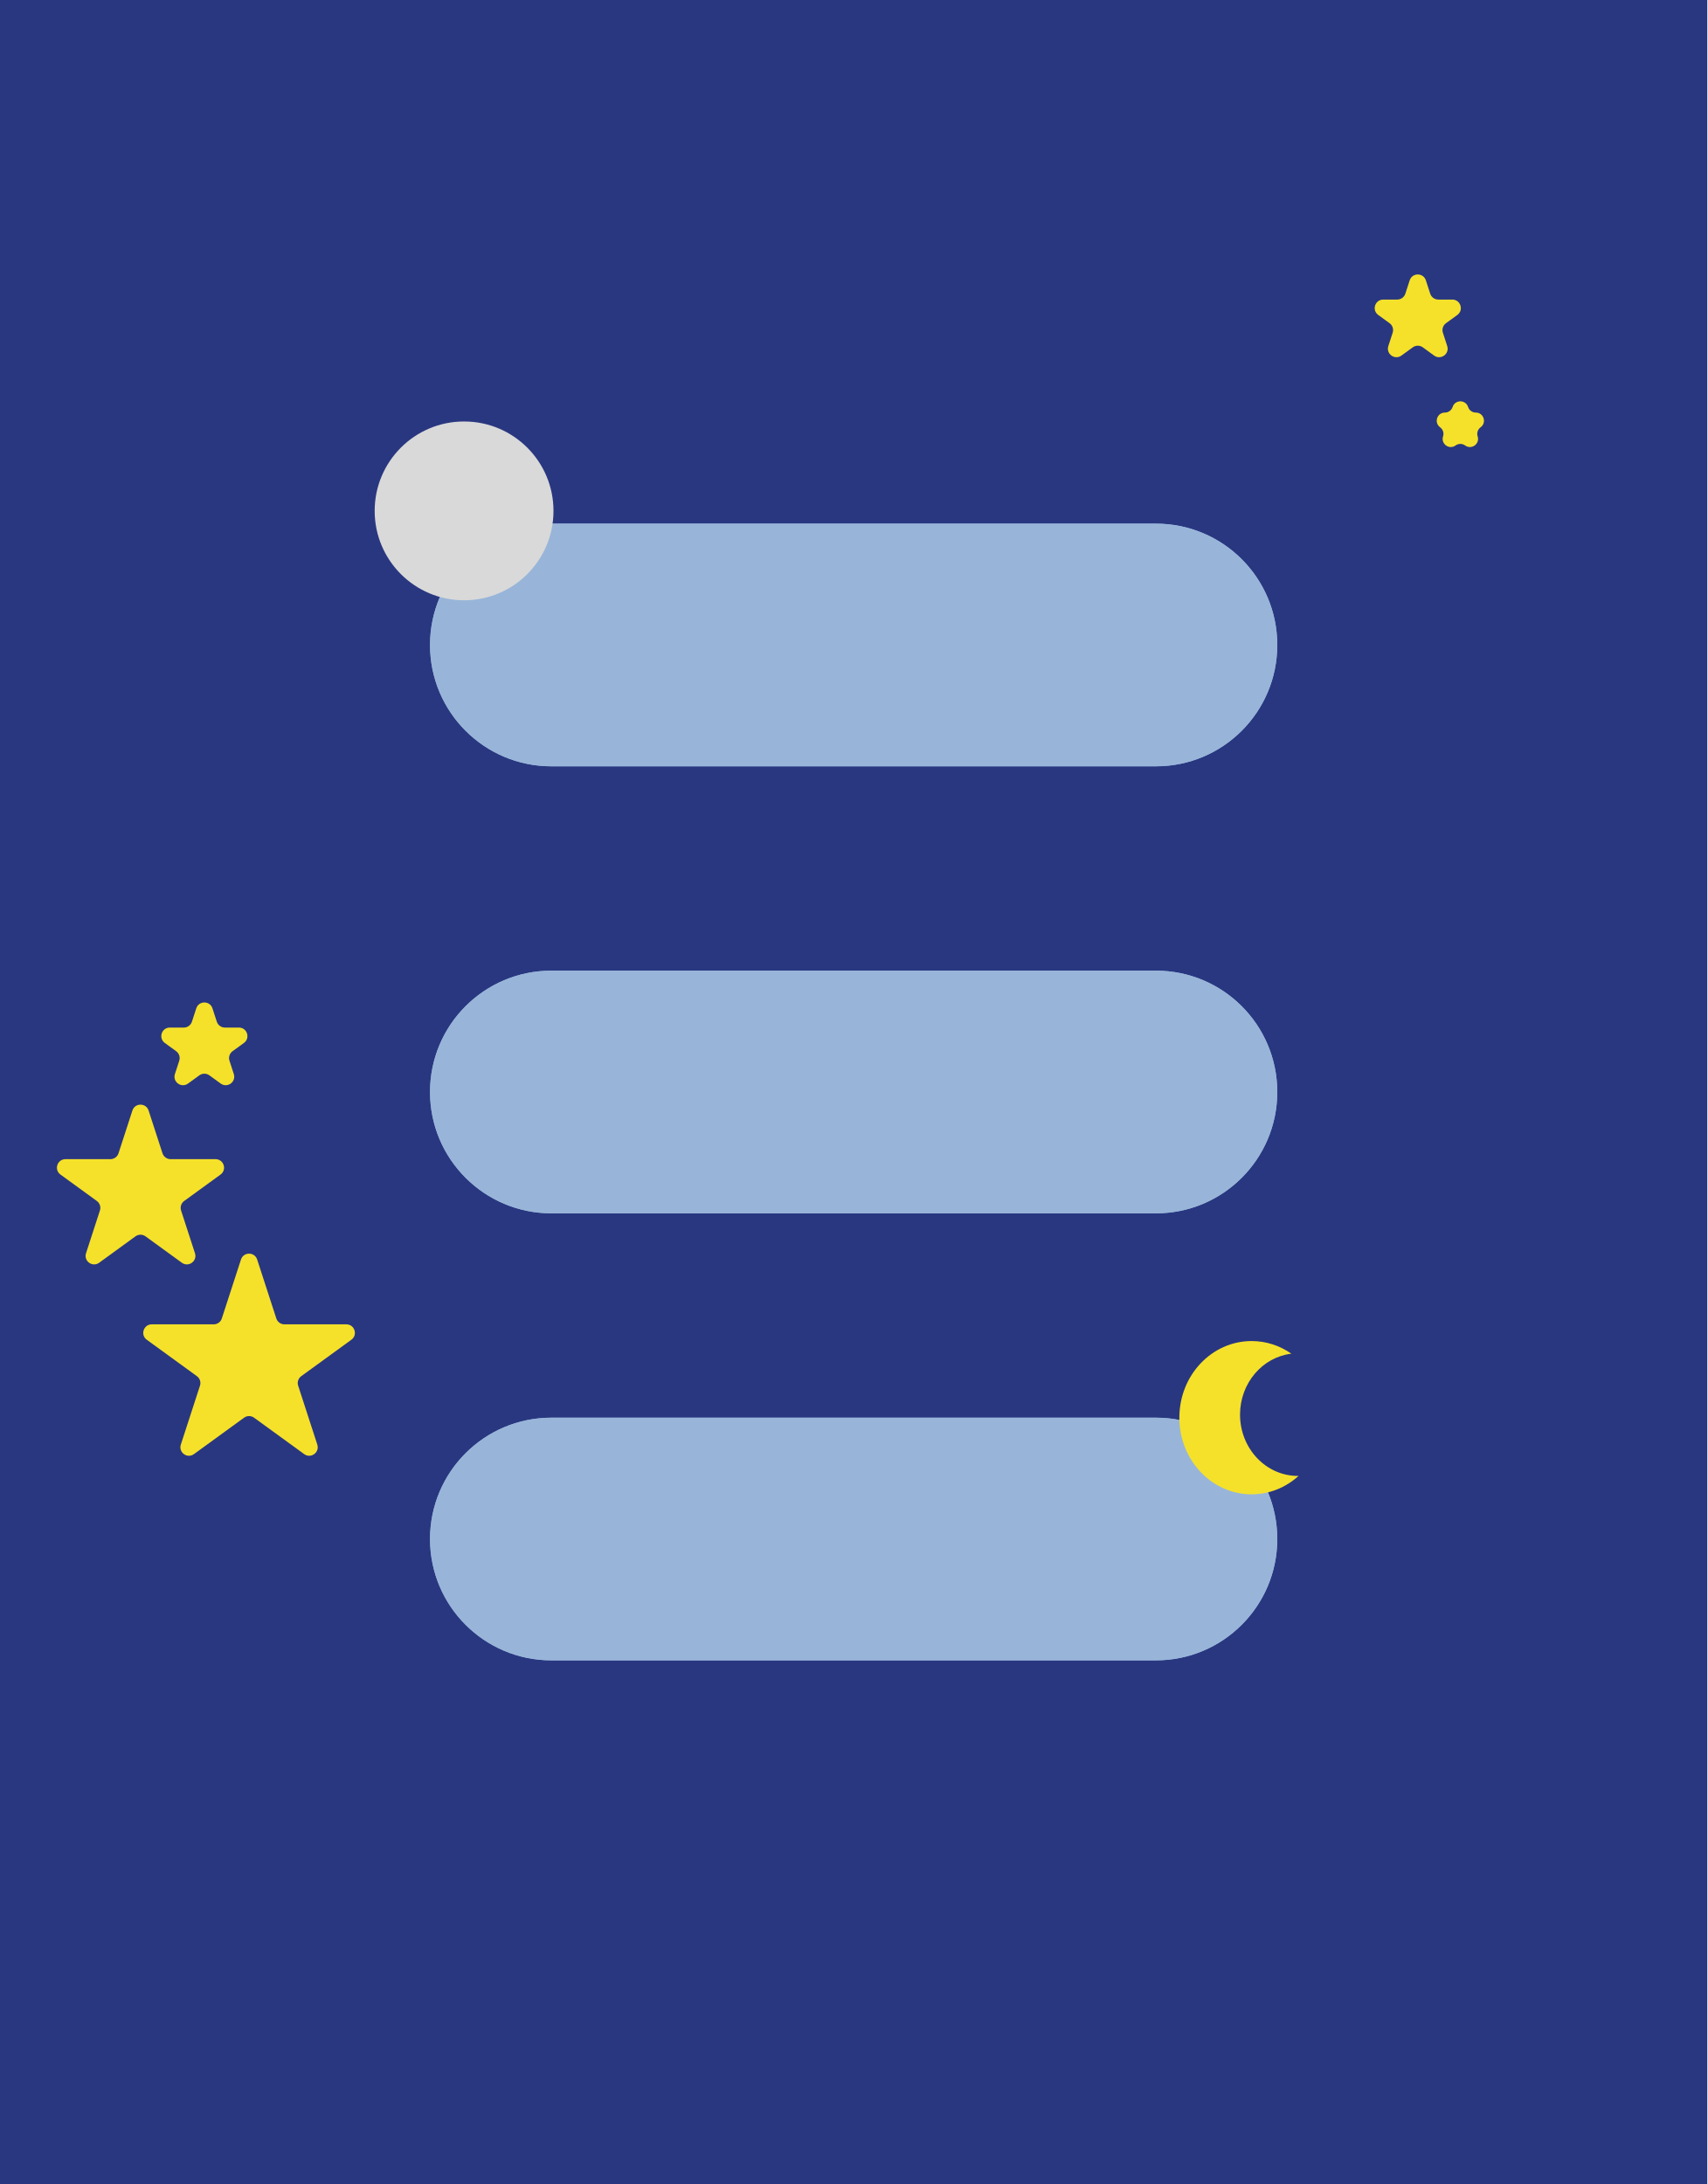
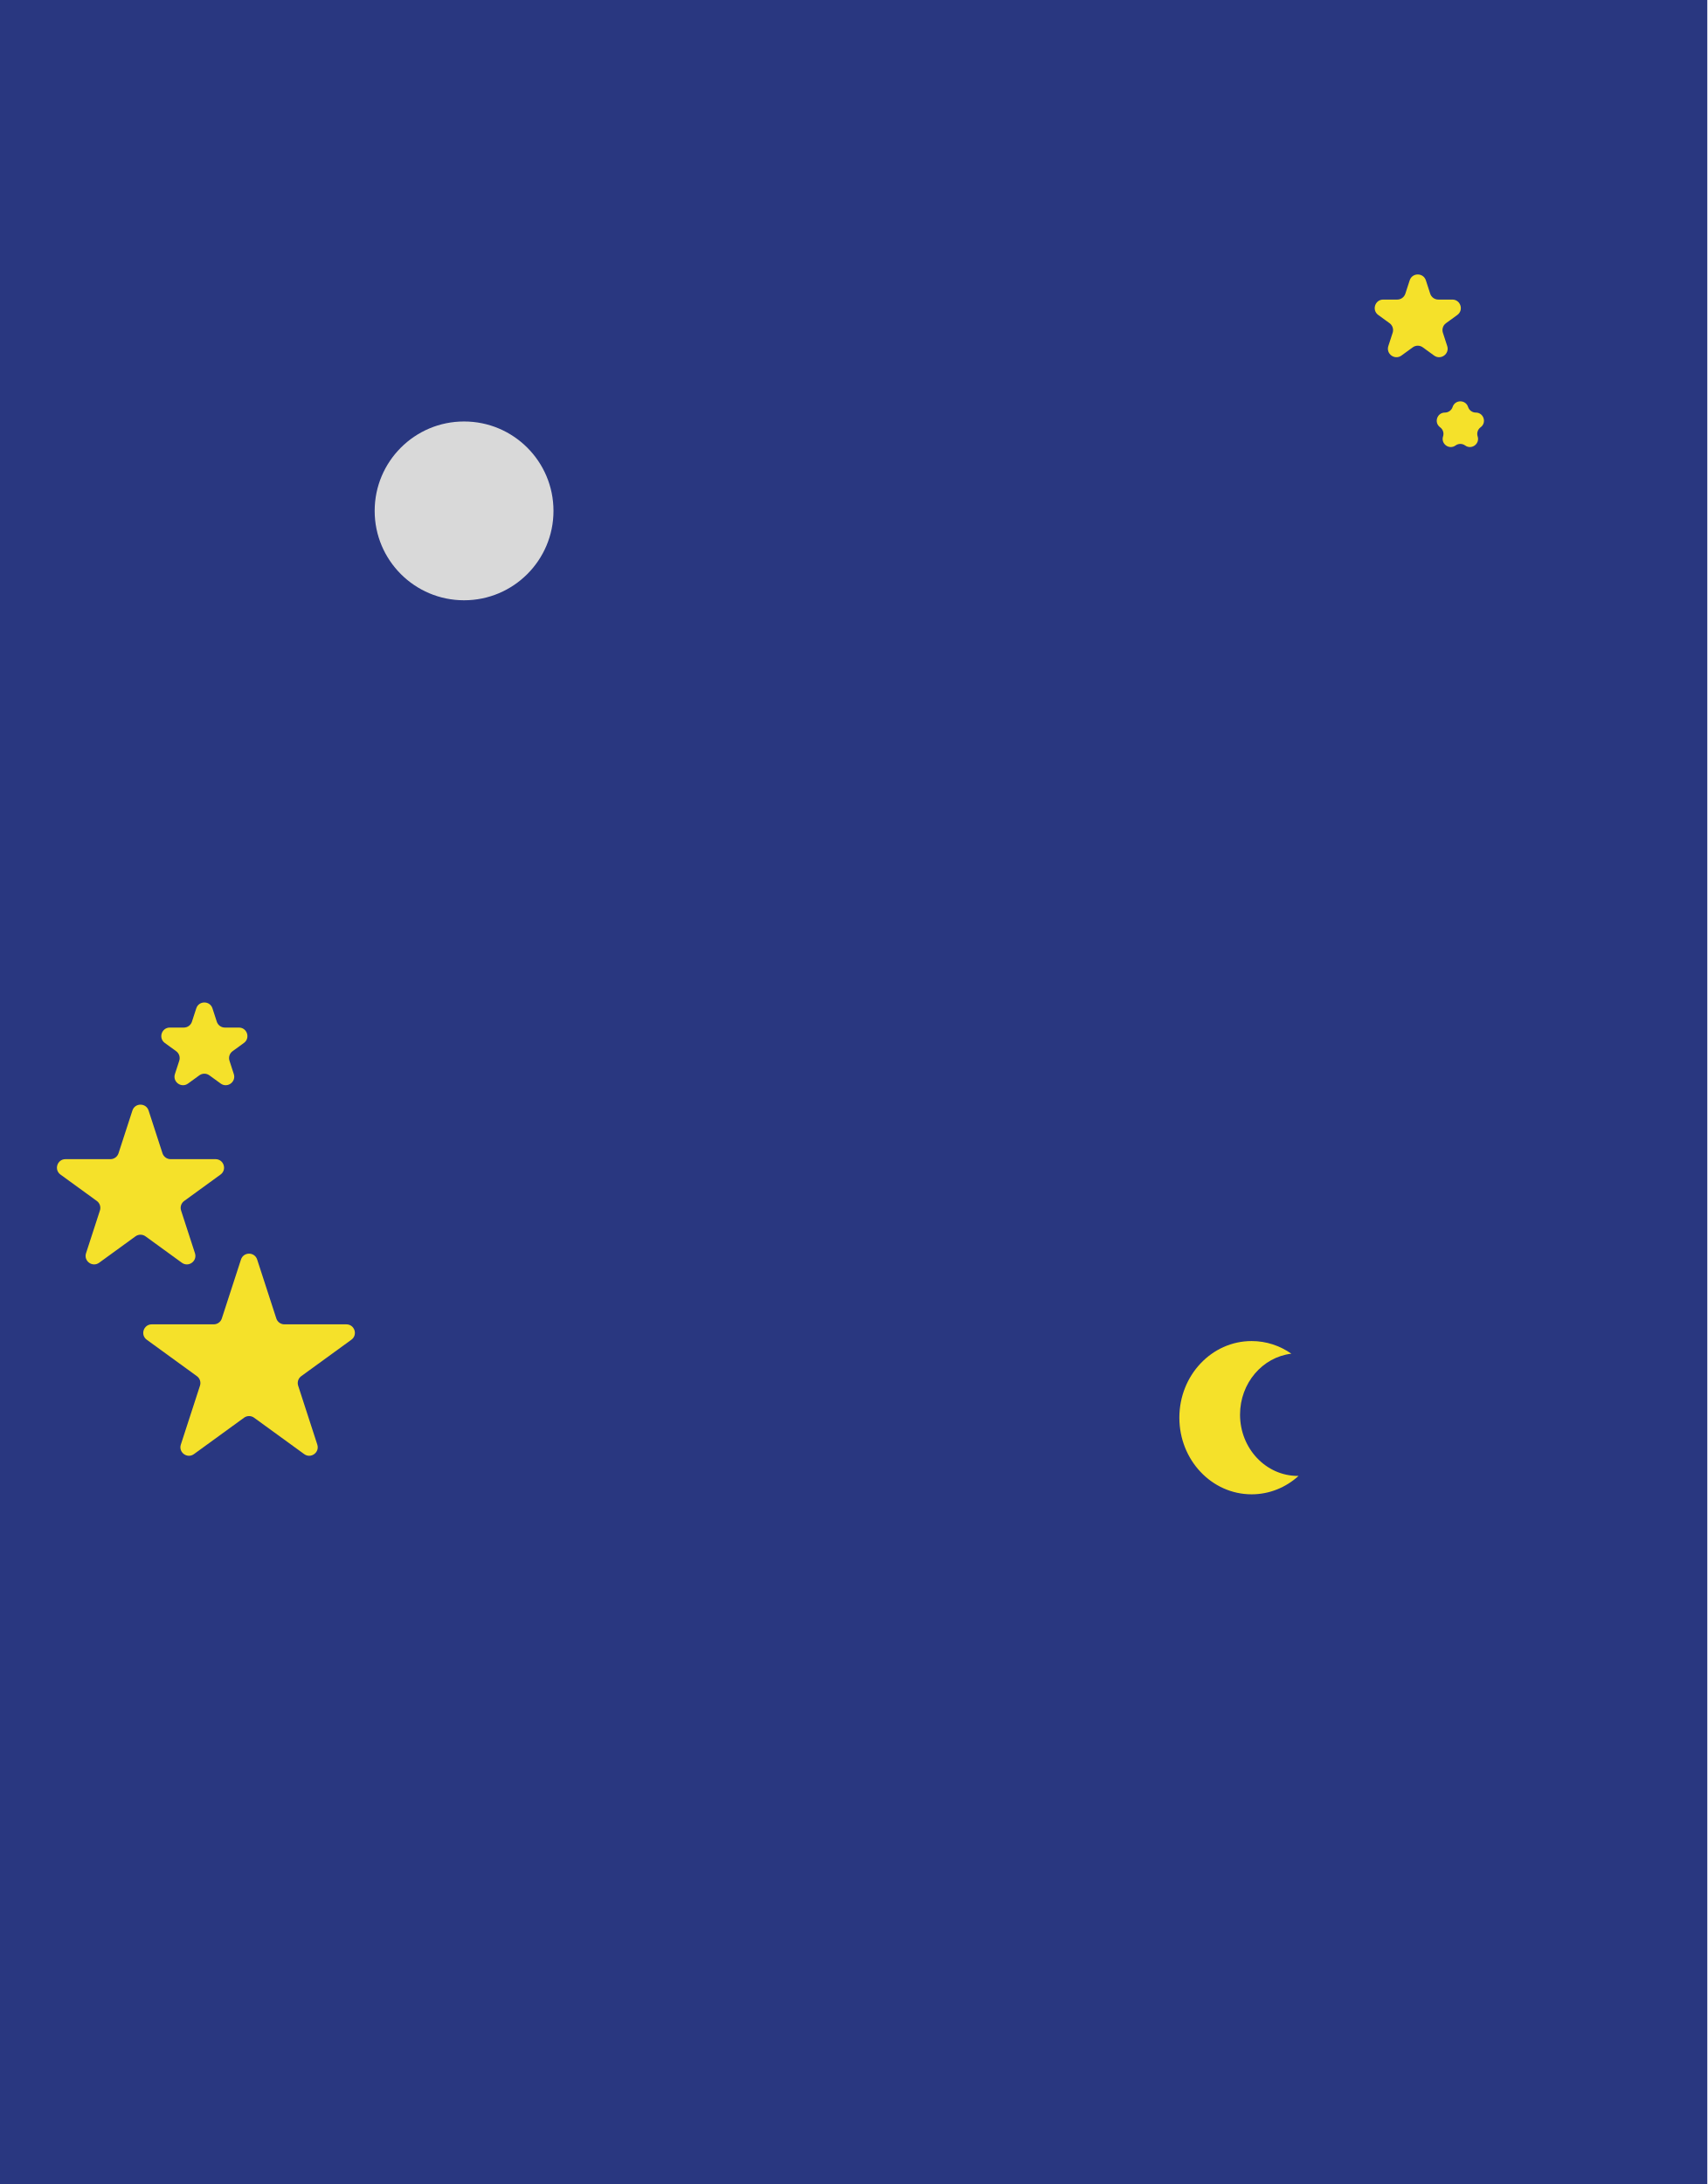
<svg xmlns="http://www.w3.org/2000/svg" width="401" height="513" viewBox="0 0 401 513" fill="none">
  <rect width="401" height="513" fill="#F5F5F5" />
  <g id="menubackground">
    <rect width="401" height="513" fill="#293780" />
-     <g id="filter5" opacity="0.7">
-       <rect x="101" y="123" width="199" height="57" rx="28.5" fill="#C8EBFF" />
-       <rect x="101" y="123" width="199" height="57" rx="28.5" fill="#C8EBFF" />
-     </g>
-     <g id="filter5_2" opacity="0.7">
-       <rect x="101" y="228" width="199" height="57" rx="28.5" fill="#C8EBFF" />
-       <rect x="101" y="228" width="199" height="57" rx="28.5" fill="#C8EBFF" />
-     </g>
-     <g id="filter5_3" opacity="0.7">
-       <rect x="101" y="333" width="199" height="57" rx="28.5" fill="#C8EBFF" />
-       <rect x="101" y="333" width="199" height="57" rx="28.5" fill="#C8EBFF" />
-     </g>
    <path id="Star 5" d="M56.598 295.854C57.197 294.011 59.803 294.011 60.402 295.854L64.899 309.693C65.166 310.517 65.934 311.075 66.801 311.075H81.352C83.289 311.075 84.095 313.554 82.527 314.693L70.755 323.246C70.054 323.755 69.761 324.658 70.029 325.482L74.525 339.321C75.124 341.164 73.015 342.696 71.448 341.557L59.676 333.004C58.975 332.495 58.025 332.495 57.324 333.004L45.552 341.557C43.985 342.696 41.876 341.164 42.475 339.321L46.971 325.482C47.239 324.658 46.946 323.755 46.245 323.246L34.473 314.693C32.905 313.554 33.711 311.075 35.648 311.075H50.199C51.066 311.075 51.834 310.517 52.101 309.693L56.598 295.854Z" fill="#F5E12A" />
    <path id="Star 6" d="M31.098 260.854C31.697 259.011 34.303 259.011 34.902 260.854L38.164 270.893C38.432 271.717 39.2 272.275 40.066 272.275H50.621C52.559 272.275 53.364 274.754 51.797 275.893L43.257 282.097C42.556 282.606 42.263 283.509 42.531 284.333L45.792 294.371C46.391 296.214 44.282 297.746 42.715 296.607L34.176 290.403C33.475 289.894 32.525 289.894 31.824 290.403L23.285 296.607C21.718 297.746 19.609 296.214 20.207 294.371L23.469 284.333C23.737 283.509 23.444 282.606 22.743 282.097L14.203 275.893C12.636 274.754 13.441 272.275 15.379 272.275H25.934C26.8 272.275 27.568 271.717 27.836 270.893L31.098 260.854Z" fill="#F5E12A" />
    <path id="Star 7" d="M331.098 65.854C331.697 64.011 334.303 64.011 334.902 65.854L335.919 68.983C336.186 69.807 336.954 70.365 337.821 70.365H341.11C343.048 70.365 343.853 72.844 342.286 73.983L339.625 75.916C338.924 76.426 338.63 77.328 338.898 78.153L339.915 81.281C340.513 83.124 338.404 84.656 336.837 83.517L334.176 81.584C333.475 81.074 332.525 81.074 331.824 81.584L329.163 83.517C327.596 84.656 325.487 83.124 326.085 81.281L327.102 78.153C327.37 77.328 327.076 76.426 326.375 75.916L323.714 73.983C322.147 72.844 322.952 70.365 324.89 70.365H328.179C329.046 70.365 329.814 69.807 330.081 68.983L331.098 65.854Z" fill="#F5E12A" />
    <path id="Star 9" d="M341.184 95.59C341.755 93.831 344.245 93.831 344.816 95.59V95.59C345.072 96.377 345.805 96.91 346.633 96.91V96.91C348.483 96.91 349.252 99.277 347.755 100.365V100.365C347.086 100.851 346.806 101.713 347.061 102.5V102.5C347.633 104.26 345.619 105.723 344.123 104.635V104.635C343.453 104.149 342.547 104.149 341.877 104.635V104.635C340.381 105.723 338.367 104.26 338.939 102.5V102.5C339.194 101.713 338.914 100.851 338.245 100.365V100.365C336.748 99.277 337.517 96.91 339.367 96.91V96.91C340.195 96.91 340.928 96.377 341.184 95.59V95.59Z" fill="#F5E12A" />
    <path id="Star 8" d="M46.098 236.854C46.697 235.011 49.303 235.011 49.902 236.854L50.919 239.983C51.186 240.807 51.954 241.365 52.821 241.365H56.111C58.048 241.365 58.853 243.844 57.286 244.983L54.625 246.916C53.924 247.426 53.63 248.328 53.898 249.152L54.915 252.281C55.513 254.124 53.404 255.656 51.837 254.517L49.176 252.584C48.475 252.074 47.525 252.074 46.824 252.584L44.163 254.517C42.596 255.656 40.487 254.124 41.085 252.281L42.102 249.152C42.37 248.328 42.076 247.426 41.375 246.916L38.714 244.983C37.147 243.844 37.952 241.365 39.889 241.365H43.179C44.046 241.365 44.814 240.807 45.081 239.983L46.098 236.854Z" fill="#F5E12A" />
    <circle id="fullmoon" cx="109" cy="120" r="21" fill="#D9D9D9" />
    <path id="crescentmoon" fill-rule="evenodd" clip-rule="evenodd" d="M303.309 317.969C296.527 318.771 291.254 324.872 291.254 332.28C291.254 340.233 297.332 346.68 304.83 346.68C304.887 346.68 304.943 346.68 305 346.679C302.034 349.373 298.181 351 293.969 351C284.597 351 277 342.941 277 333C277 323.059 284.597 315 293.969 315C297.42 315 300.63 316.093 303.309 317.969Z" fill="#F5E12A" />
  </g>
</svg>
